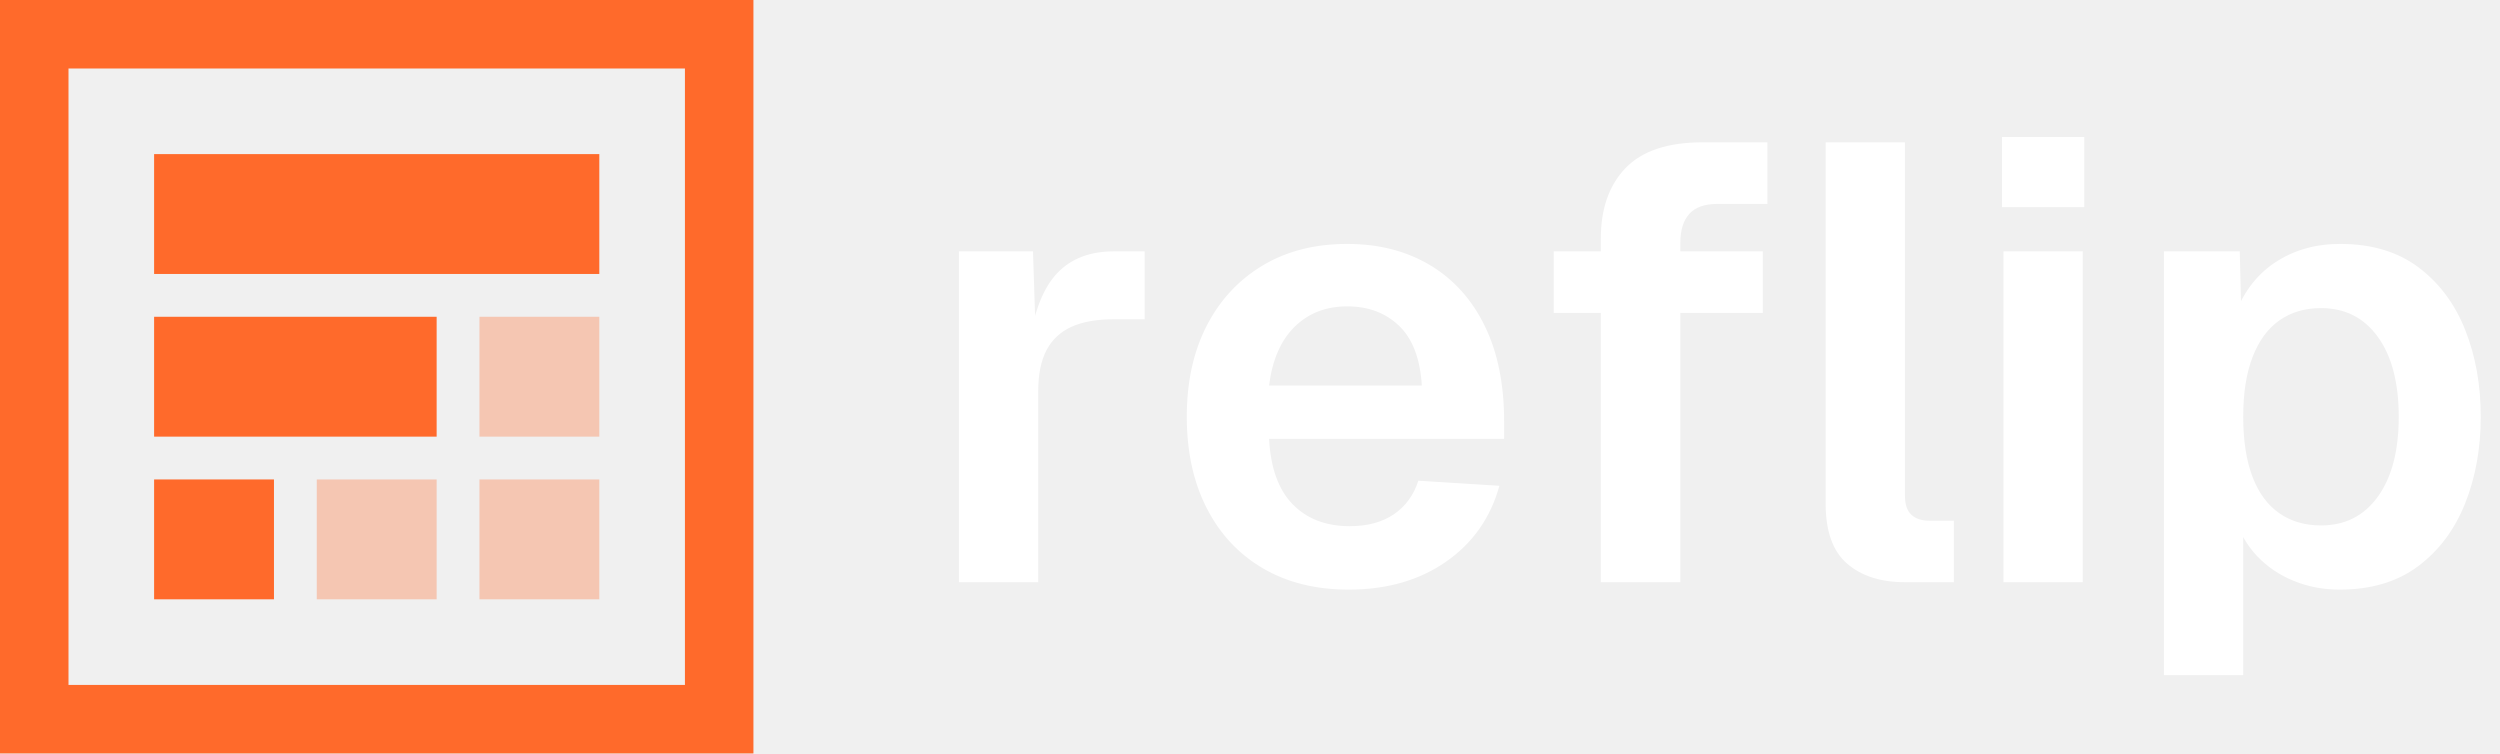
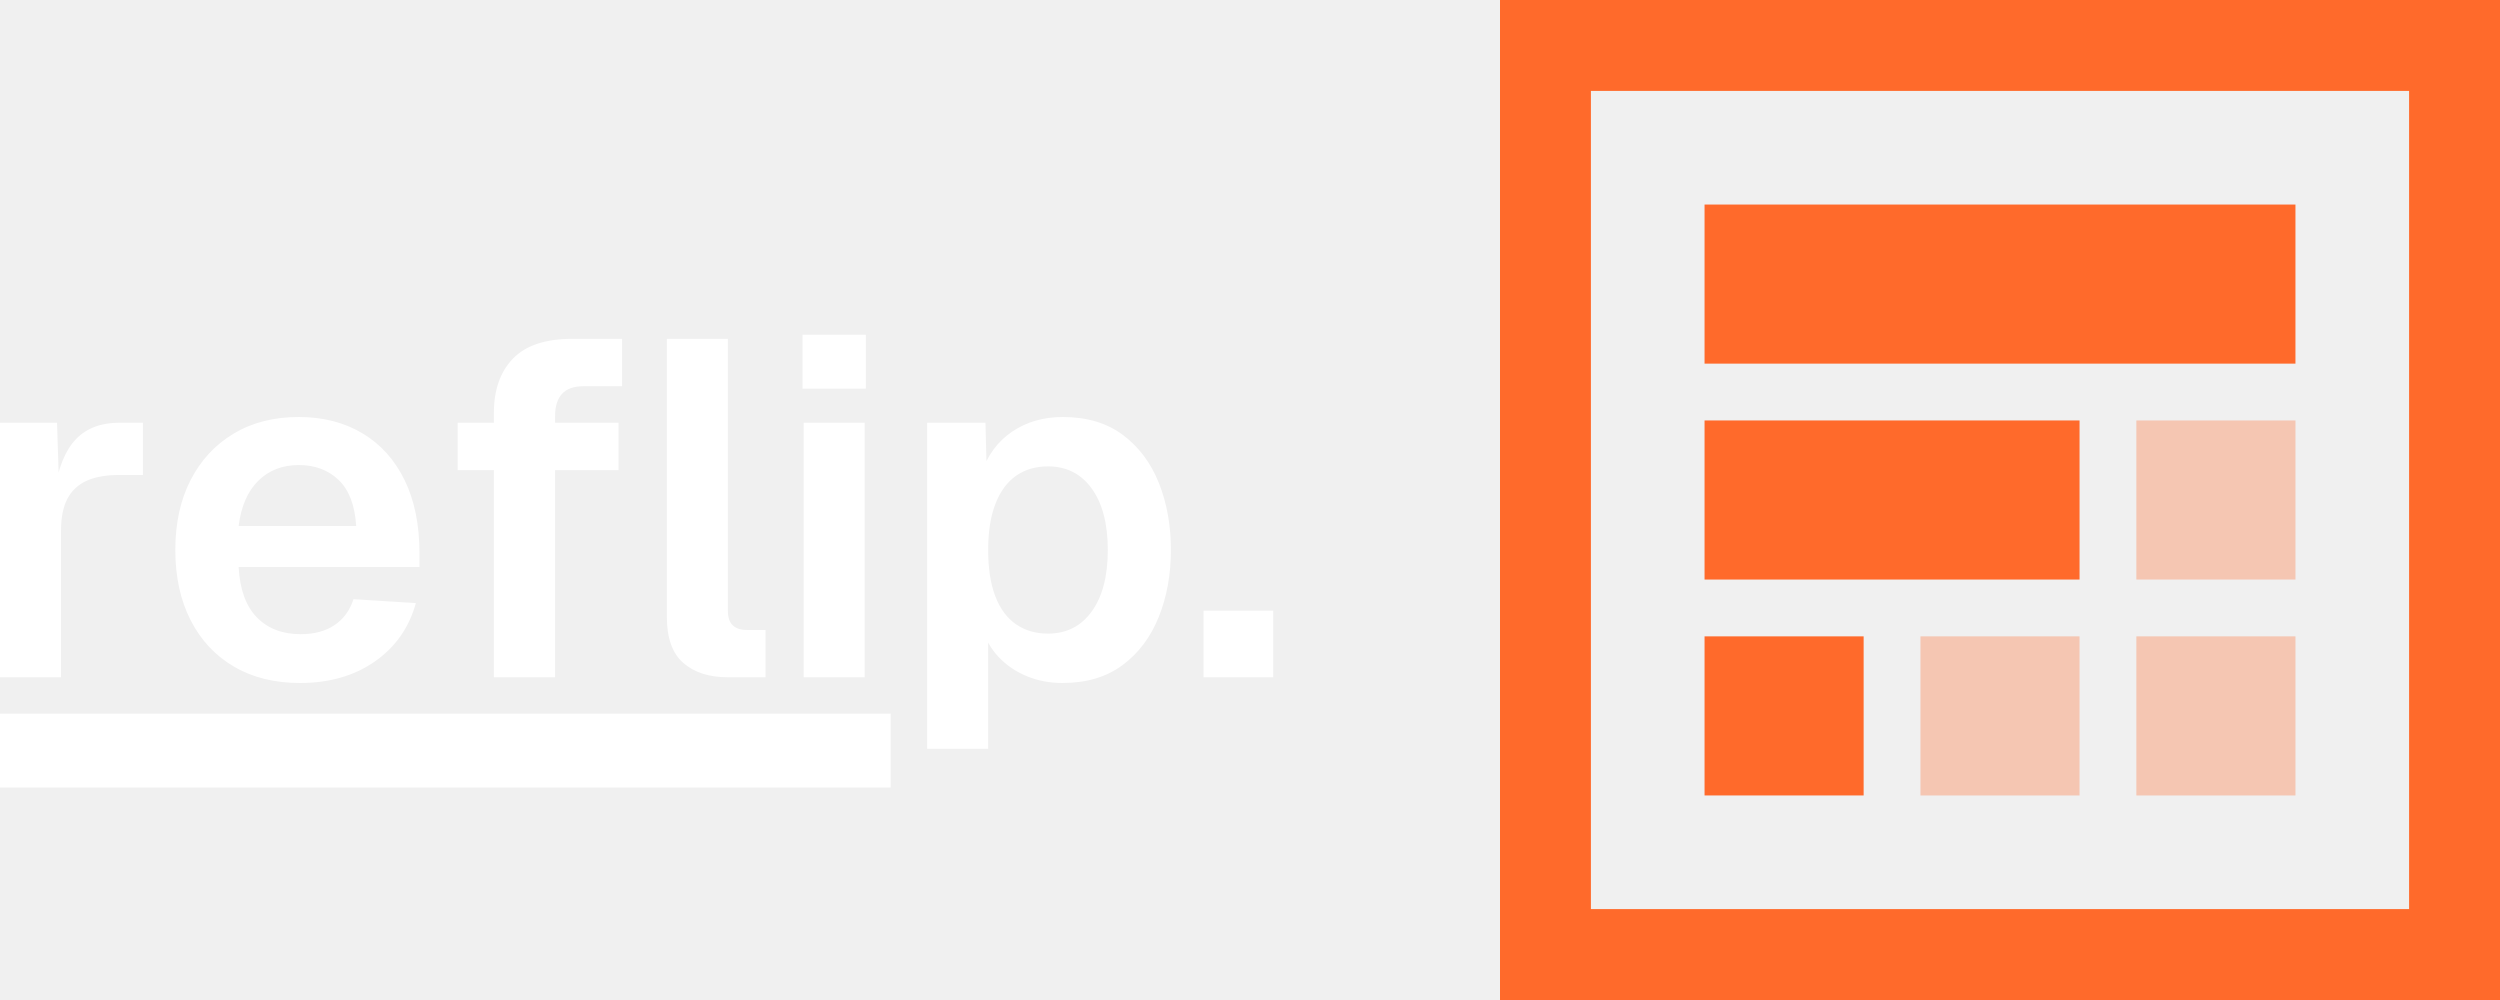
- <svg xmlns="http://www.w3.org/2000/svg" width="146" height="44" viewBox="0 0 146 44" fill="none">
+ <svg xmlns="http://www.w3.org/2000/svg" width="110" height="44" viewBox="0 0 110 44" fill="none">
+   <path fill="#FFFFFF" d="M0.0 29.8V18.6H2.509L2.609 21.713L2.391 21.658Q2.643 20.047 3.341 19.324Q4.04 18.6 5.248 18.6H6.288V20.899H5.244Q4.379 20.899 3.815 21.153Q3.251 21.406 2.968 21.941Q2.685 22.476 2.685 23.348V29.8ZM13.197 30.052Q11.523 30.052 10.292 29.33Q9.061 28.609 8.387 27.289Q7.714 25.97 7.714 24.2Q7.714 22.43 8.387 21.121Q9.061 19.812 10.279 19.08Q11.498 18.348 13.146 18.348Q14.745 18.348 15.944 19.064Q17.144 19.779 17.801 21.121Q18.457 22.463 18.457 24.347V24.947H10.5Q10.579 26.427 11.303 27.166Q12.026 27.904 13.23 27.904Q14.128 27.904 14.722 27.503Q15.315 27.103 15.554 26.364L18.298 26.536Q17.849 28.16 16.492 29.106Q15.135 30.052 13.197 30.052ZM10.5 23.143H15.672Q15.588 21.78 14.902 21.121Q14.216 20.462 13.146 20.462Q12.068 20.462 11.366 21.153Q10.663 21.843 10.5 23.143ZM21.731 29.8V18.169Q21.731 16.649 22.57 15.779Q23.409 14.909 25.18 14.909H27.371V16.994H25.683Q25.032 16.994 24.728 17.33Q24.424 17.665 24.424 18.305V29.8ZM20.137 20.686V18.6H27.214V20.686ZM32.027 29.8Q30.794 29.8 30.068 29.171Q29.342 28.542 29.342 27.149V14.909H32.027V26.876Q32.027 27.312 32.243 27.516Q32.459 27.719 32.862 27.719H33.684V29.8ZM35.362 29.8V18.6H38.046V29.8ZM35.311 17.102V14.728H38.097V17.102ZM40.794 32.946V18.6H43.361L43.42 20.983L43.16 20.865Q43.579 19.636 44.534 18.992Q45.488 18.348 46.759 18.348Q48.357 18.348 49.412 19.141Q50.467 19.934 50.994 21.259Q51.52 22.585 51.52 24.2Q51.52 25.807 50.989 27.136Q50.459 28.466 49.4 29.259Q48.34 30.052 46.742 30.052Q45.907 30.052 45.184 29.754Q44.46 29.456 43.946 28.915Q43.433 28.374 43.219 27.636L43.479 27.426V32.946ZM46.113 27.879Q47.334 27.879 48.038 26.901Q48.743 25.924 48.743 24.2Q48.743 22.476 48.038 21.499Q47.334 20.521 46.113 20.521Q45.299 20.521 44.71 20.932Q44.12 21.343 43.8 22.166Q43.479 22.988 43.479 24.2Q43.479 25.412 43.793 26.234Q44.108 27.057 44.704 27.468Q45.299 27.879 46.113 27.879ZM52.955 29.8V26.868H56.021V29.8Z" />
+   <rect x="0.0" y="31.4" width="39.19" height="3.25" fill="#FFFFFF" />
  <g fill="#FF6A2B">
-     <path fill-rule="evenodd" clip-rule="evenodd" d="M0 0H44V44H0Z M4 4V40H40V4Z" />
-     <rect x="9" y="9" width="26" height="7" />
-     <rect x="9" y="18.5" width="16.5" height="7" />
-     <rect x="9" y="28" width="7" height="7" />
+     <path fill-rule="evenodd" clip-rule="evenodd" d="M66 0H110V44H66Z M70 4V40H106V4Z" />
+     <rect x="75" y="9" width="26" height="7" />
+     <rect x="75" y="18.5" width="16.5" height="7" />
+     <rect x="75" y="28" width="7" height="7" />
    <g opacity="0.32">
-       <rect x="28" y="18.5" width="7" height="7" />
-       <rect x="18.5" y="28" width="7" height="7" />
-       <rect x="28" y="28" width="7" height="7" />
+       <rect x="94" y="18.5" width="7" height="7" />
+       <rect x="84.5" y="28" width="7" height="7" />
+       <rect x="94" y="28" width="7" height="7" />
    </g>
  </g>
-   <path fill="#FFFFFF" d="M56.0 34.0V14.679H60.327L60.501 20.048L60.125 19.954Q60.559 17.176 61.764 15.927Q62.969 14.679 65.053 14.679H66.847V18.645H65.045Q63.555 18.645 62.582 19.082Q61.608 19.52 61.12 20.443Q60.631 21.365 60.631 22.871V34.0ZM78.765 34.434Q75.878 34.434 73.754 33.19Q71.63 31.945 70.469 29.669Q69.308 27.393 69.308 24.34Q69.308 21.286 70.469 19.028Q71.63 16.77 73.733 15.508Q75.835 14.245 78.679 14.245Q81.436 14.245 83.505 15.479Q85.575 16.713 86.707 19.028Q87.84 21.344 87.84 24.593V25.628H74.113Q74.25 28.182 75.498 29.456Q76.747 30.729 78.823 30.729Q80.372 30.729 81.396 30.038Q82.42 29.347 82.832 28.073L87.565 28.37Q86.791 31.171 84.45 32.802Q82.109 34.434 78.765 34.434ZM74.113 22.516H83.035Q82.89 20.164 81.707 19.028Q80.524 17.892 78.679 17.892Q76.819 17.892 75.607 19.082Q74.395 20.273 74.113 22.516ZM93.488 34.0V13.935Q93.488 11.313 94.935 9.812Q96.382 8.311 99.438 8.311H103.217V11.909H100.305Q99.183 11.909 98.658 12.488Q98.133 13.067 98.133 14.17V34.0ZM90.739 18.277V14.679H102.946V18.277ZM111.249 34.0Q109.122 34.0 107.87 32.915Q106.618 31.829 106.618 29.427V8.311H111.249V28.956Q111.249 29.709 111.622 30.06Q111.995 30.411 112.689 30.411H114.107V34.0ZM117.002 34.0V14.679H121.633V34.0ZM116.915 12.096V8H121.72V12.096ZM126.373 39.427V14.679H130.802L130.903 18.789L130.454 18.587Q131.178 16.466 132.824 15.356Q134.47 14.245 136.663 14.245Q139.42 14.245 141.24 15.613Q143.06 16.98 143.968 19.267Q144.876 21.554 144.876 24.34Q144.876 27.111 143.961 29.405Q143.045 31.699 141.218 33.067Q139.391 34.434 136.634 34.434Q135.194 34.434 133.946 33.92Q132.698 33.407 131.811 32.473Q130.925 31.54 130.556 30.266L131.004 29.904V39.427ZM135.549 30.686Q137.654 30.686 138.87 29Q140.086 27.314 140.086 24.34Q140.086 21.365 138.87 19.679Q137.654 17.993 135.549 17.993Q134.145 17.993 133.128 18.703Q132.111 19.412 131.558 20.83Q131.004 22.248 131.004 24.34Q131.004 26.431 131.547 27.849Q132.09 29.267 133.117 29.977Q134.145 30.686 135.549 30.686Z" />
</svg>
